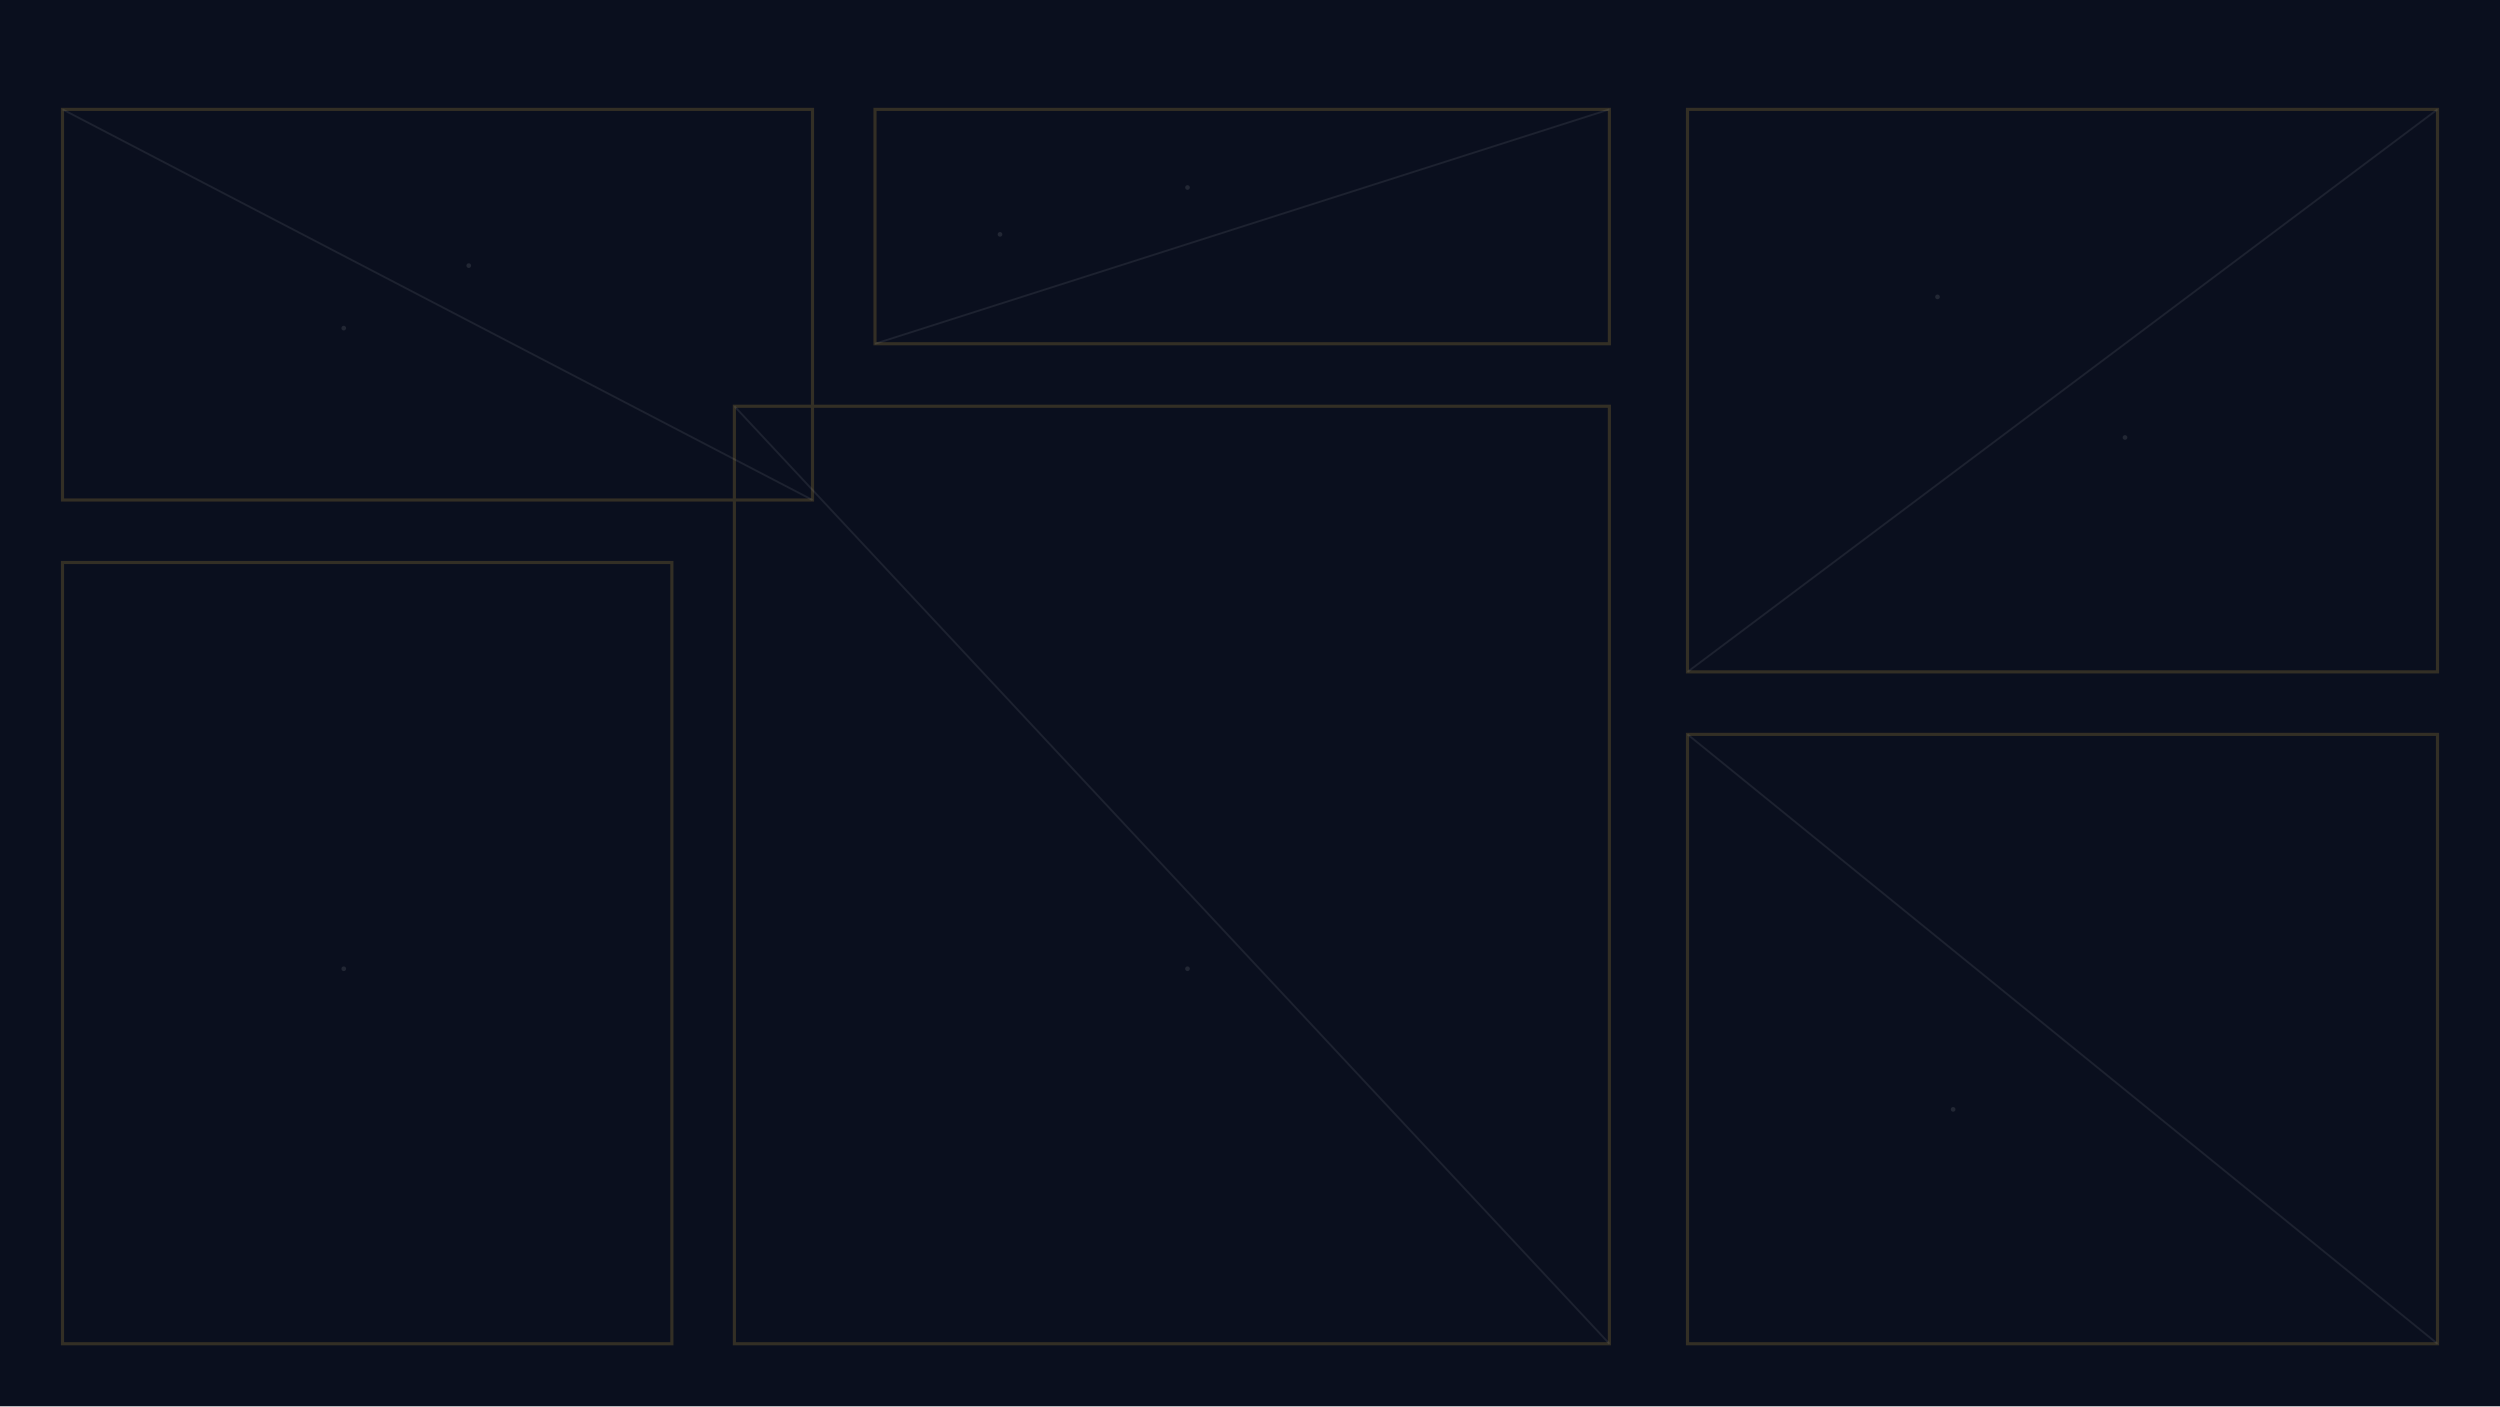
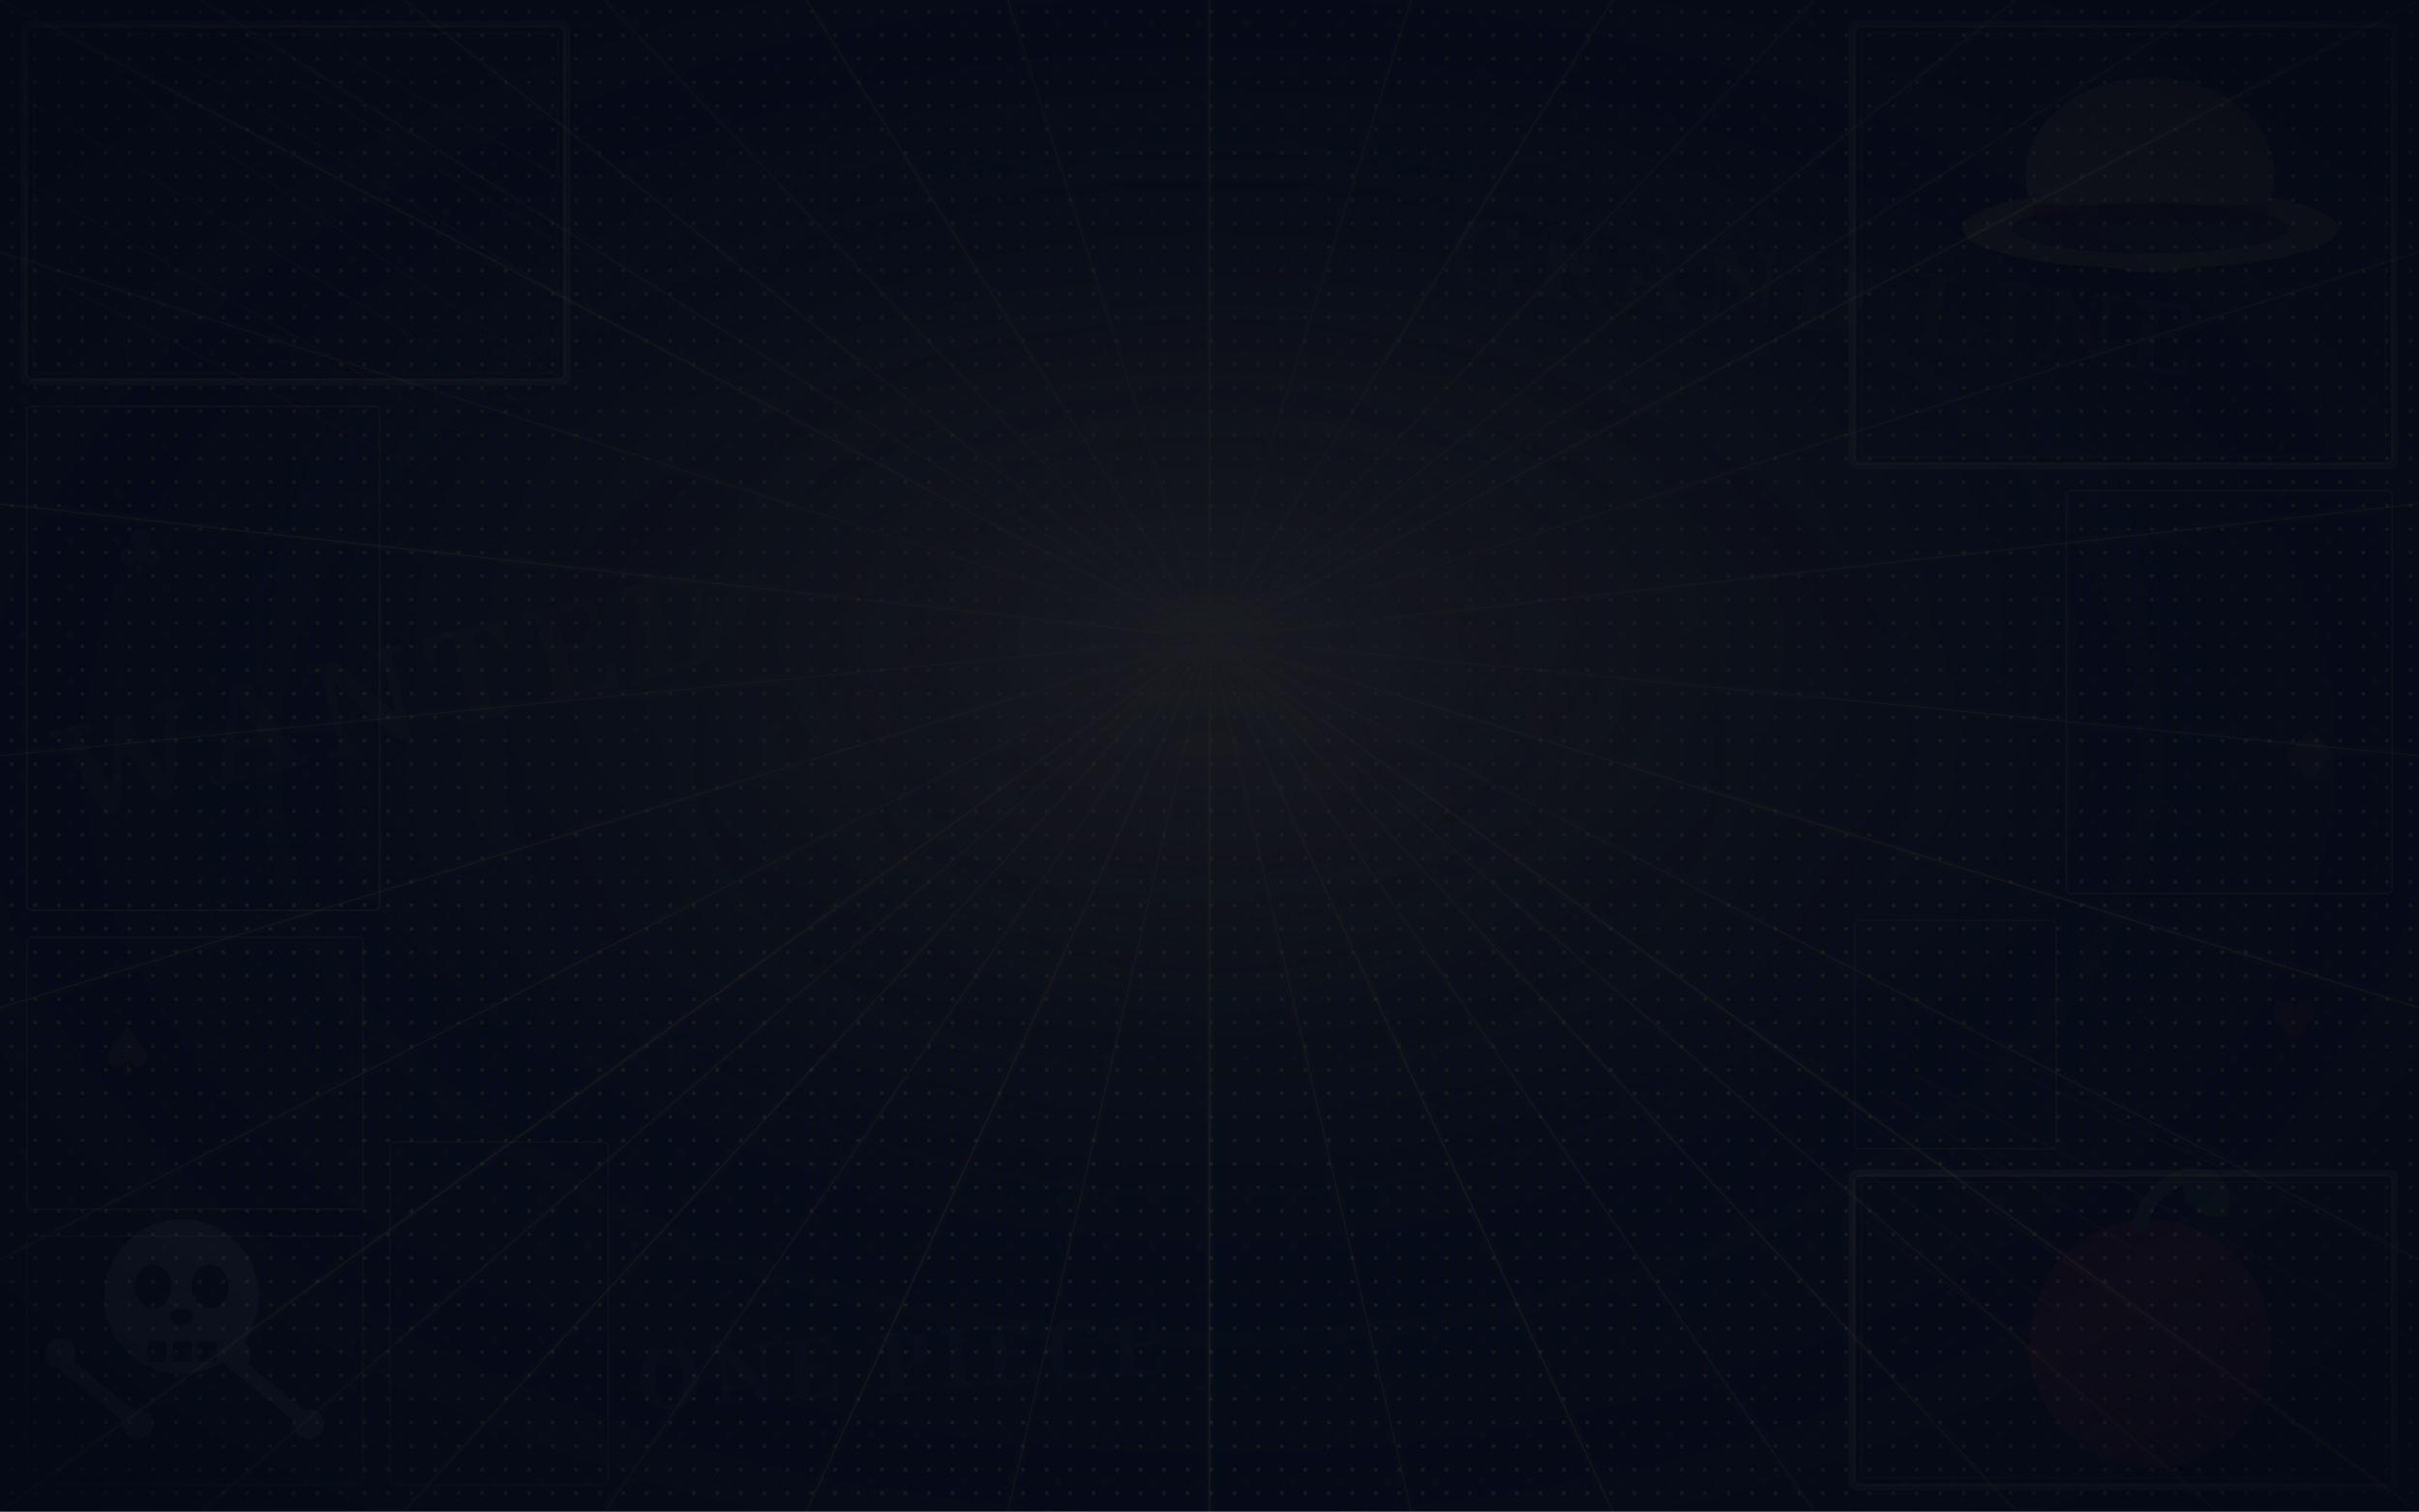
- <svg xmlns="http://www.w3.org/2000/svg" width="1600" height="900" viewBox="0 0 1600 900" fill="none">
-   <rect width="1600" height="900" fill="#0a0f1e" />
-   <g opacity="0.18" stroke="#f0c040" stroke-width="2">
-     <path d="M40 70H520V320H40z" />
-     <path d="M560 70H1030V220H560z" />
-     <path d="M1080 70H1560V430H1080z" />
-     <path d="M40 360H430V860H40z" />
-     <path d="M470 260H1030V860H470z" />
-     <path d="M1080 470H1560V860H1080z" />
+ <svg xmlns="http://www.w3.org/2000/svg" viewBox="0 0 1440 900" preserveAspectRatio="xMidYMid slice">
+   <defs>
+     <pattern id="dots" x="0" y="0" width="14" height="14" patternUnits="userSpaceOnUse">
+       <circle cx="7" cy="7" r="1.2" fill="rgba(240,192,64,0.22)" />
+     </pattern>
+     <pattern id="dots2" x="0" y="0" width="28" height="28" patternUnits="userSpaceOnUse">
+       <circle cx="14" cy="14" r="2.2" fill="rgba(220,38,38,0.08)" />
+     </pattern>
+     <radialGradient id="centerFade" cx="50%" cy="42%" r="55%">
+       <stop offset="0%" stop-color="rgba(10,15,30,0.95)" />
+       <stop offset="45%" stop-color="rgba(6,11,24,0.6)" />
+       <stop offset="100%" stop-color="rgba(6,11,24,0.0)" />
+     </radialGradient>
+     <radialGradient id="vignette" cx="50%" cy="50%" r="72%">
+       <stop offset="0%" stop-color="rgba(10,15,30,0)" />
+       <stop offset="100%" stop-color="rgba(4,8,20,0.92)" />
+     </radialGradient>
+     <radialGradient id="goldGlow" cx="50%" cy="42%" r="40%">
+       <stop offset="0%" stop-color="rgba(240,192,64,0.07)" />
+       <stop offset="100%" stop-color="rgba(240,192,64,0)" />
+     </radialGradient>
+     <filter id="glow" x="-20%" y="-20%" width="140%" height="140%">
+       <feGaussianBlur stdDeviation="1.5" result="blur" />
+       <feMerge>
+         <feMergeNode in="blur" />
+         <feMergeNode in="SourceGraphic" />
+       </feMerge>
+     </filter>
+   </defs>
+   <rect width="1440" height="900" fill="#060b18" />
+   <rect width="1440" height="900" fill="url(#dots)" opacity="0.9" />
+   <rect width="1440" height="900" fill="url(#dots2)" opacity="0.6" />
+   <g opacity="0.18" filter="url(#glow)" stroke="#f0c040">
+     <line x1="720" y1="380" x2="0" y2="0" stroke-width="0.8" />
+     <line x1="720" y1="380" x2="120" y2="0" stroke-width="0.5" />
+     <line x1="720" y1="380" x2="240" y2="0" stroke-width="0.6" />
+     <line x1="720" y1="380" x2="360" y2="0" stroke-width="0.5" />
+     <line x1="720" y1="380" x2="480" y2="0" stroke-width="0.7" />
+     <line x1="720" y1="380" x2="600" y2="0" stroke-width="0.5" />
+     <line x1="720" y1="380" x2="720" y2="0" stroke-width="1.0" />
+     <line x1="720" y1="380" x2="840" y2="0" stroke-width="0.5" />
+     <line x1="720" y1="380" x2="960" y2="0" stroke-width="0.7" />
+     <line x1="720" y1="380" x2="1080" y2="0" stroke-width="0.5" />
+     <line x1="720" y1="380" x2="1200" y2="0" stroke-width="0.6" />
+     <line x1="720" y1="380" x2="1320" y2="0" stroke-width="0.5" />
+     <line x1="720" y1="380" x2="1440" y2="0" stroke-width="0.8" />
+     <line x1="720" y1="380" x2="1440" y2="150" stroke-width="0.5" />
+     <line x1="720" y1="380" x2="1440" y2="300" stroke-width="0.6" />
+     <line x1="720" y1="380" x2="1440" y2="450" stroke-width="0.5" />
+     <line x1="720" y1="380" x2="1440" y2="600" stroke-width="0.7" />
+     <line x1="720" y1="380" x2="1440" y2="750" stroke-width="0.5" />
+     <line x1="720" y1="380" x2="1440" y2="900" stroke-width="0.8" />
+     <line x1="720" y1="380" x2="1320" y2="900" stroke-width="0.5" />
+     <line x1="720" y1="380" x2="1200" y2="900" stroke-width="0.6" />
+     <line x1="720" y1="380" x2="1080" y2="900" stroke-width="0.5" />
+     <line x1="720" y1="380" x2="960" y2="900" stroke-width="0.7" />
+     <line x1="720" y1="380" x2="840" y2="900" stroke-width="0.5" />
+     <line x1="720" y1="380" x2="720" y2="900" stroke-width="1.0" />
+     <line x1="720" y1="380" x2="600" y2="900" stroke-width="0.5" />
+     <line x1="720" y1="380" x2="480" y2="900" stroke-width="0.7" />
+     <line x1="720" y1="380" x2="360" y2="900" stroke-width="0.5" />
+     <line x1="720" y1="380" x2="240" y2="900" stroke-width="0.6" />
+     <line x1="720" y1="380" x2="120" y2="900" stroke-width="0.5" />
+     <line x1="720" y1="380" x2="0" y2="900" stroke-width="0.8" />
+     <line x1="720" y1="380" x2="0" y2="750" stroke-width="0.5" />
+     <line x1="720" y1="380" x2="0" y2="600" stroke-width="0.6" />
+     <line x1="720" y1="380" x2="0" y2="450" stroke-width="0.5" />
+     <line x1="720" y1="380" x2="0" y2="300" stroke-width="0.7" />
+     <line x1="720" y1="380" x2="0" y2="150" stroke-width="0.5" />
  </g>
-   <g opacity="0.08" stroke="#ffffff" stroke-width="1.2">
-     <path d="M40 70L520 320" />
-     <path d="M560 220L1030 70" />
-     <path d="M1080 430L1560 70" />
-     <path d="M470 260L1030 860" />
-     <path d="M1080 470L1560 860" />
+   <g stroke="#f0c040" fill="none">
+     <rect x="16" y="16" width="320" height="210" rx="3" opacity="0.14" stroke-width="1.5" />
+     <rect x="20" y="20" width="312" height="202" rx="2" opacity="0.06" stroke-width="0.8" />
+     <rect x="16" y="242" width="210" height="300" rx="3" opacity="0.11" stroke-width="1.2" />
+     <rect x="16" y="558" width="200" height="162" rx="3" opacity="0.10" stroke-width="1.0" />
+     <rect x="232" y="680" width="130" height="204" rx="3" opacity="0.08" stroke-width="0.9" />
+     <rect x="1104" y="16" width="320" height="260" rx="3" opacity="0.14" stroke-width="1.5" />
+     <rect x="1108" y="20" width="312" height="252" rx="2" opacity="0.06" stroke-width="0.8" />
+     <rect x="1230" y="292" width="194" height="240" rx="3" opacity="0.11" stroke-width="1.0" />
+     <rect x="1104" y="700" width="320" height="184" rx="3" opacity="0.13" stroke-width="1.5" />
+     <rect x="1108" y="704" width="312" height="176" rx="2" opacity="0.06" stroke-width="0.8" />
+     <rect x="16" y="736" width="200" height="148" rx="3" opacity="0.08" stroke-width="0.9" />
+     <rect x="1104" y="548" width="120" height="136" rx="3" opacity="0.09" stroke-width="0.9" />
  </g>
-   <g opacity="0.1" fill="#ffffff">
-     <circle cx="220" cy="210" r="1.5" />
-     <circle cx="300" cy="170" r="1.5" />
-     <circle cx="640" cy="150" r="1.5" />
-     <circle cx="760" cy="120" r="1.5" />
-     <circle cx="1240" cy="190" r="1.5" />
-     <circle cx="1360" cy="280" r="1.5" />
-     <circle cx="220" cy="620" r="1.5" />
-     <circle cx="760" cy="620" r="1.5" />
-     <circle cx="1250" cy="710" r="1.5" />
+   <g stroke="rgba(255,255,255,0.07)" fill="none" stroke-width="3">
+     <rect x="14" y="14" width="324" height="214" rx="3" />
+     <rect x="1102" y="14" width="324" height="264" rx="3" />
+     <rect x="1102" y="698" width="324" height="188" rx="3" />
  </g>
+   <g opacity="0.10" stroke="#dc2626" stroke-width="1.2">
+     <line x1="0" y1="0" x2="340" y2="230" />
+     <line x1="0" y1="50" x2="310" y2="240" />
+     <line x1="0" y1="100" x2="280" y2="260" />
+     <line x1="0" y1="150" x2="250" y2="280" />
+     <line x1="50" y1="0" x2="340" y2="180" />
+     <line x1="100" y1="0" x2="340" y2="150" />
+     <line x1="150" y1="0" x2="340" y2="110" />
+   </g>
+   <g opacity="0.09" stroke="#dc2626" stroke-width="1.0">
+     <line x1="1440" y1="900" x2="1100" y2="660" />
+     <line x1="1440" y1="850" x2="1120" y2="650" />
+     <line x1="1440" y1="800" x2="1140" y2="640" />
+     <line x1="1440" y1="750" x2="1160" y2="620" />
+     <line x1="1390" y1="900" x2="1100" y2="690" />
+     <line x1="1340" y1="900" x2="1100" y2="720" />
+   </g>
+   <g transform="translate(1160,40)" opacity="0.11" fill="#f0c040">
+     <ellipse cx="120" cy="96" rx="112" ry="24" />
+     <ellipse cx="120" cy="64" rx="74" ry="58" />
+     <rect x="50" y="82" width="140" height="12" fill="#dc2626" opacity="0.9" />
+     <ellipse cx="120" cy="96" rx="82" ry="15" fill="#060b18" opacity="0.6" />
+   </g>
+   <g transform="translate(28, 714)" opacity="0.08" fill="#ffffff">
+     <circle cx="80" cy="58" r="46" />
+     <ellipse cx="63" cy="52" rx="11" ry="13" fill="#060b18" />
+     <ellipse cx="97" cy="52" rx="11" ry="13" fill="#060b18" />
+     <ellipse cx="80" cy="70" rx="7" ry="5" fill="#060b18" />
+     <rect x="60" y="84" width="11" height="13" rx="2" fill="#060b18" />
+     <rect x="75" y="84" width="11" height="13" rx="2" fill="#060b18" />
+     <rect x="90" y="84" width="11" height="13" rx="2" fill="#060b18" />
+     <line x1="8" y1="96" x2="52" y2="132" stroke="#ffffff" stroke-width="9" stroke-linecap="round" />
+     <circle cx="8" cy="92" r="9" />
+     <circle cx="54" cy="134" r="9" />
+     <line x1="110" y1="96" x2="154" y2="132" stroke="#ffffff" stroke-width="9" stroke-linecap="round" />
+     <circle cx="112" cy="92" r="9" />
+     <circle cx="156" cy="134" r="9" />
+   </g>
+   <g transform="translate(1140, 710)" opacity="0.10" fill="#dc2626">
+     <ellipse cx="140" cy="90" rx="72" ry="74" />
+     <path d="M134 20C136 8 144 -2 156 -8" stroke="#5aad40" stroke-width="9" stroke-linecap="round" fill="none" />
+     <path d="M158 -14C180 -18 192 -4 186 14C168 17 158 6 158 -14Z" fill="#49982e" />
+     <ellipse cx="118" cy="72" rx="14" ry="8" fill="rgba(240,192,64,0.28)" transform="rotate(-20,118,72)" />
+     <ellipse cx="164" cy="72" rx="14" ry="8" fill="rgba(240,192,64,0.28)" transform="rotate(20,164,72)" />
+     <ellipse cx="140" cy="114" rx="16" ry="9" fill="rgba(240,192,64,0.22)" />
+   </g>
+   <text x="42" y="490" font-family="Georgia,serif" font-size="78" font-weight="900" fill="rgba(240,192,64,0.032)" transform="rotate(-14,42,490)" letter-spacing="10">WANTED</text>
+   <text x="860" y="170" font-family="Georgia,serif" font-size="60" font-weight="900" fill="rgba(240,192,64,0.026)" transform="rotate(7,860,170)" letter-spacing="6">GRAND LINE</text>
+   <text x="380" y="840" font-family="Georgia,serif" font-size="50" font-weight="900" fill="rgba(255,255,255,0.020)" transform="rotate(-4,380,840)" letter-spacing="5">ONE PIECE</text>
+   <text x="1360" y="460" font-size="40" fill="rgba(240,192,64,0.06)" font-family="serif">◆</text>
+   <text x="58" y="640" font-size="40" fill="rgba(240,192,64,0.06)" font-family="serif">♠</text>
+   <text x="1350" y="620" font-size="34" fill="rgba(220,38,38,0.06)" font-family="serif">♥</text>
+   <text x="68" y="340" font-size="34" fill="rgba(255,255,255,0.032)" font-family="serif">♣</text>
+   <rect width="1440" height="900" fill="url(#centerFade)" />
+   <rect width="1440" height="900" fill="url(#goldGlow)" />
+   <rect width="1440" height="900" fill="url(#vignette)" />
</svg>
